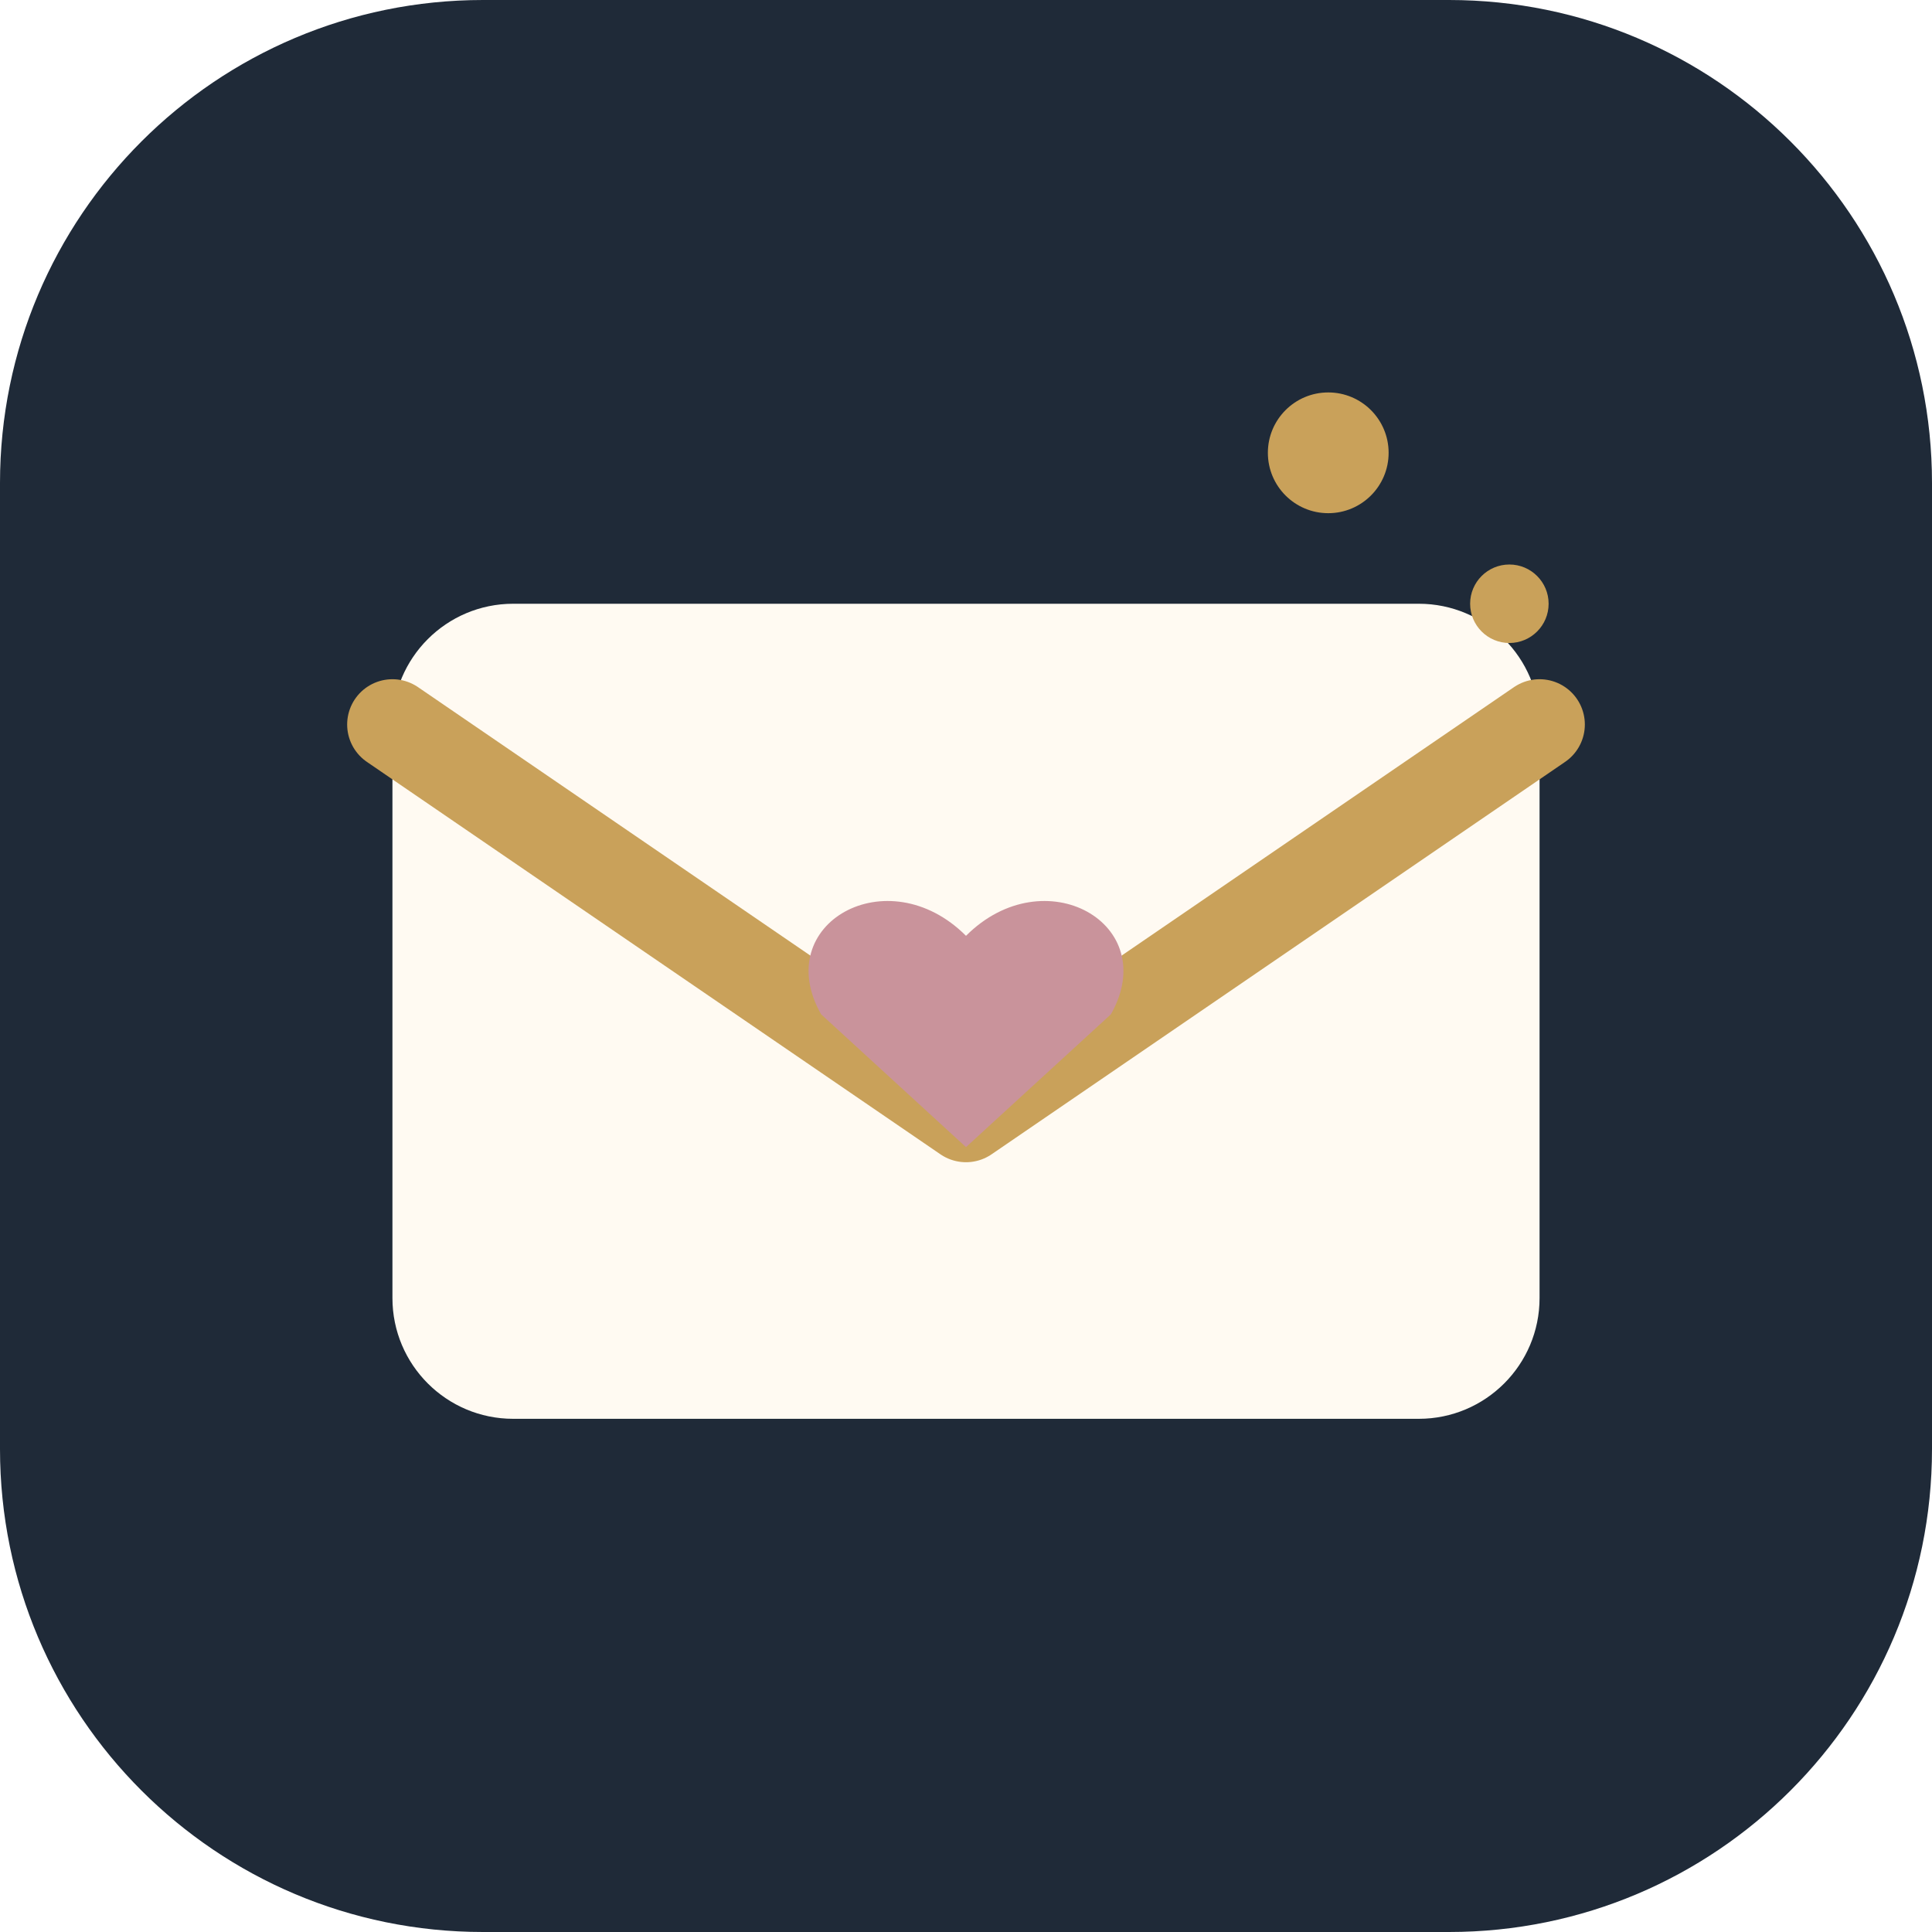
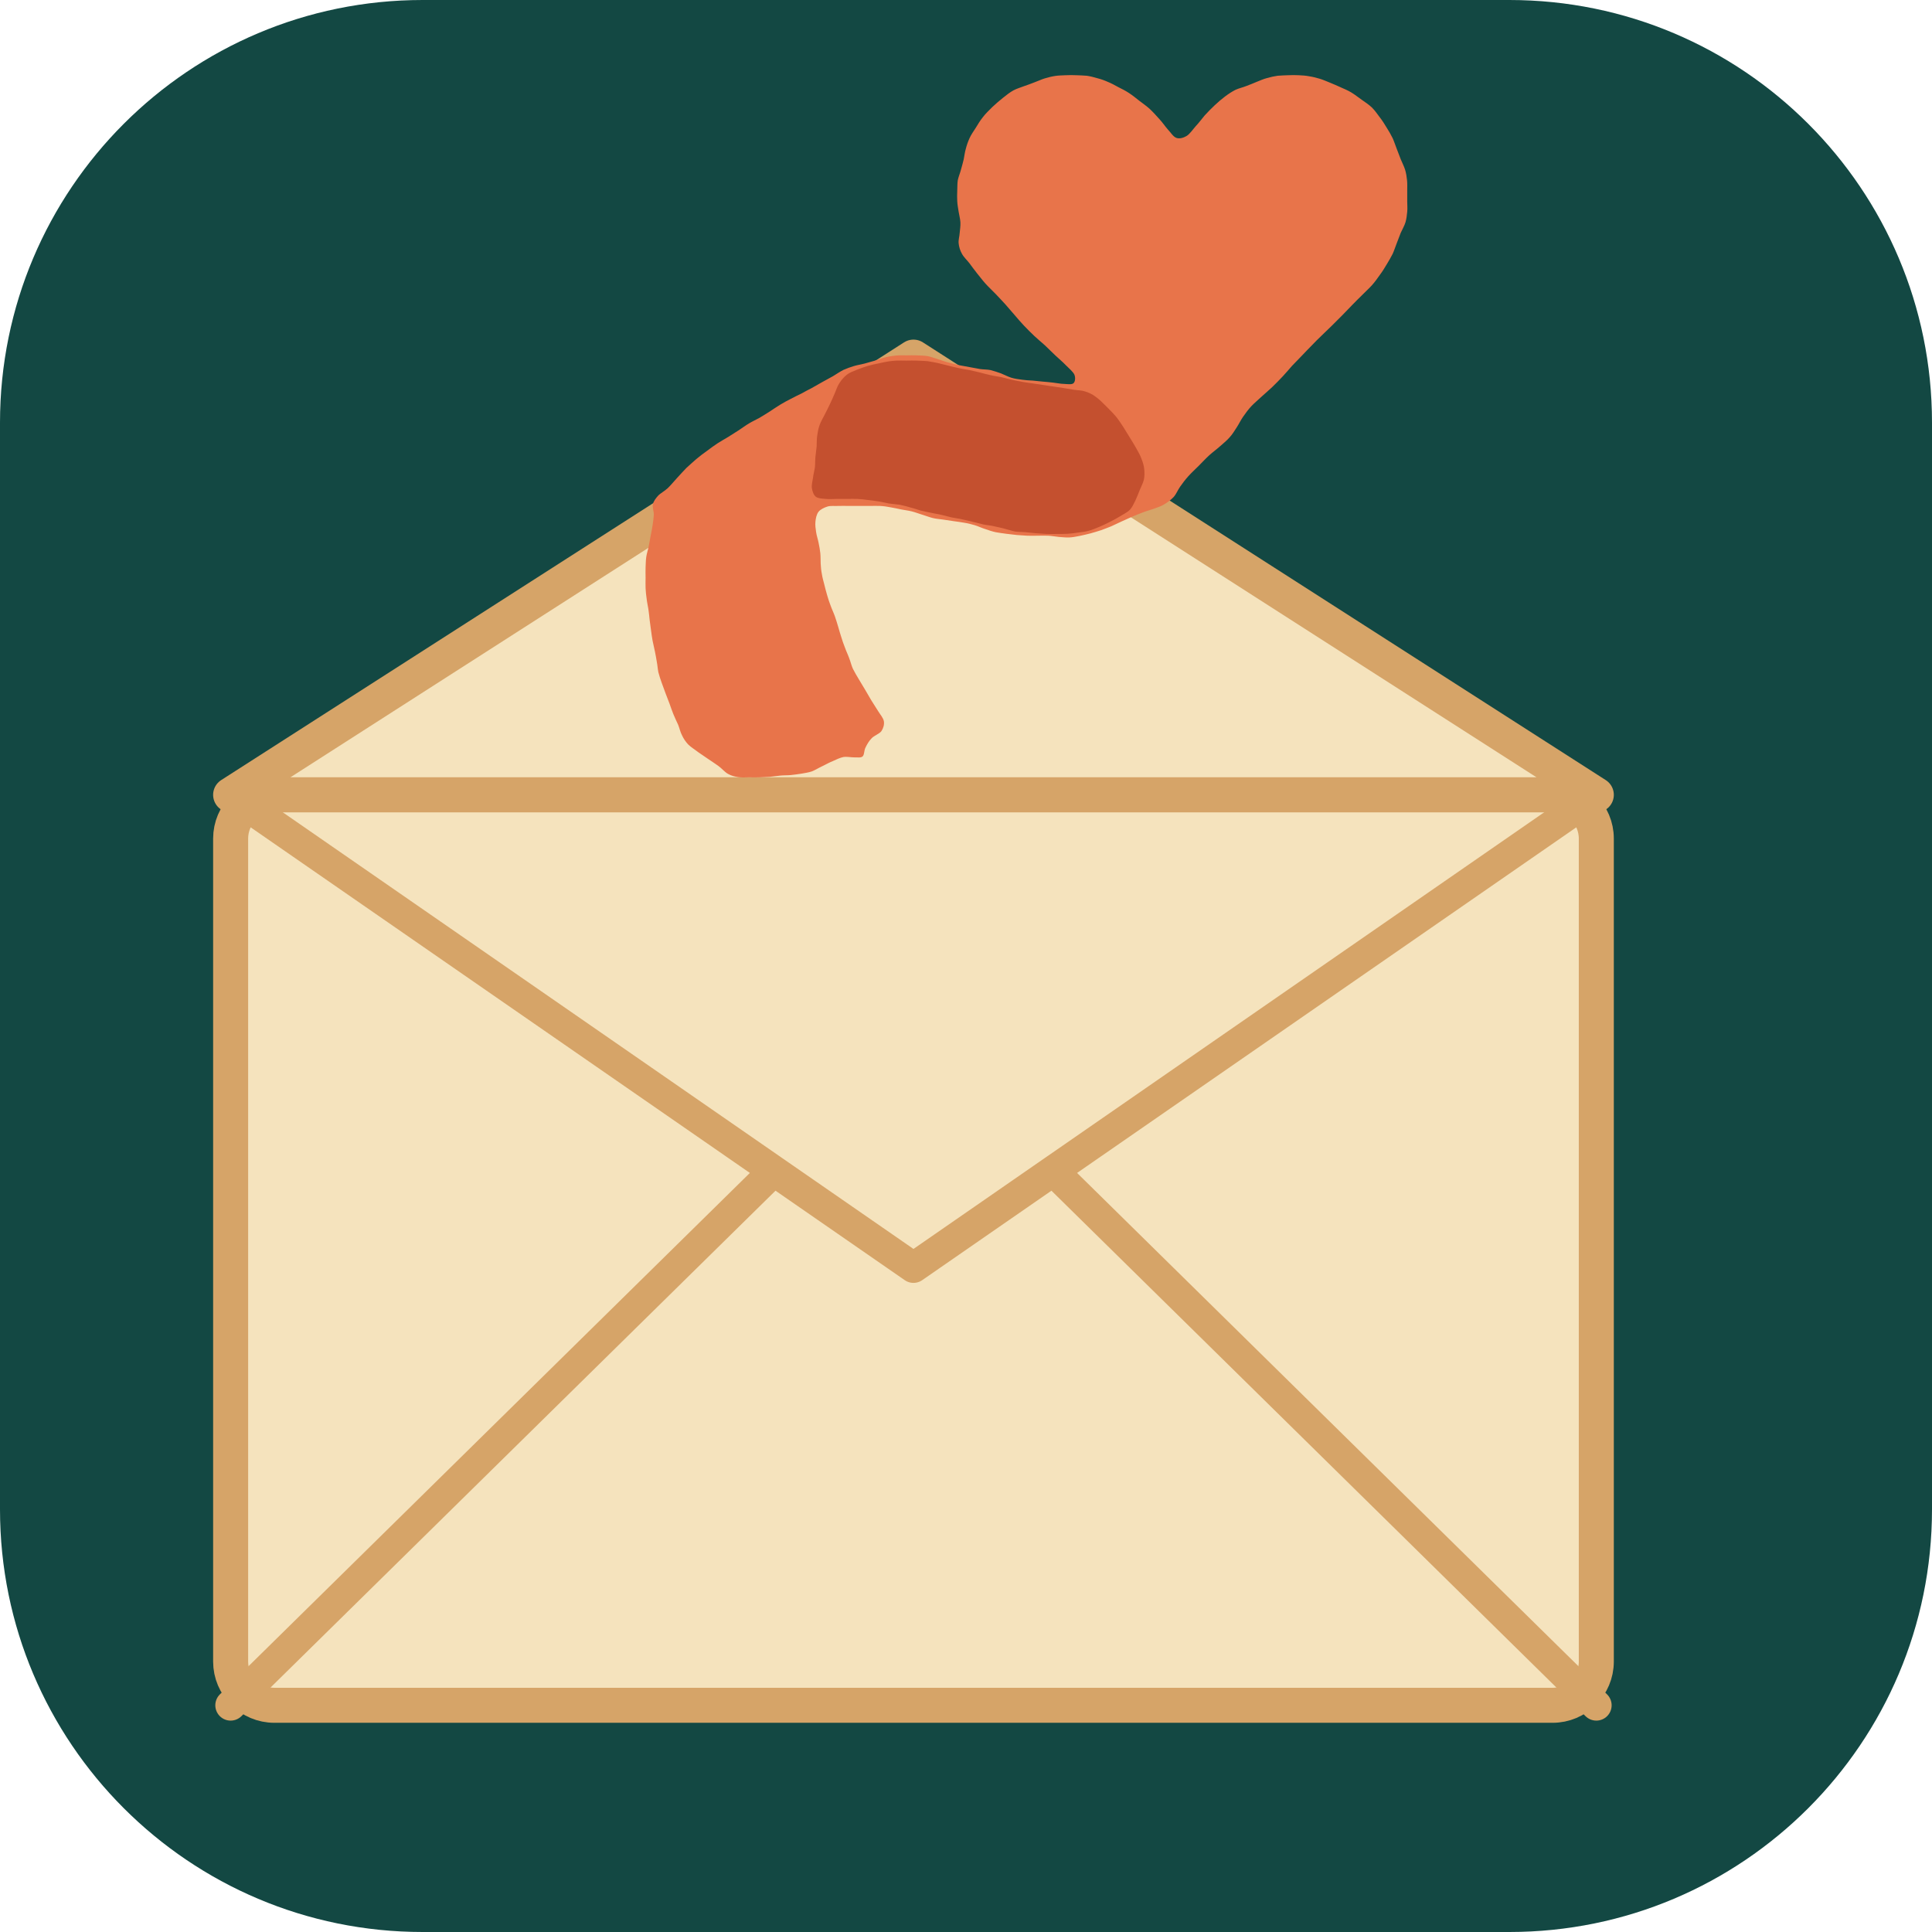
<svg xmlns="http://www.w3.org/2000/svg" viewBox="0 0 64 64" role="img" aria-label="Invitaciones Web Colombia">
-   <rect width="64" height="64" rx="16" fill="#1f2a38" />
-   <rect x="13" y="20" width="38" height="27" rx="4" fill="#fffaf2" />
-   <path d="M13 24l19 13 19-13" fill="none" stroke="#c9a15a" stroke-width="3" stroke-linecap="round" stroke-linejoin="round" />
-   <path d="M32 31c-2.6-2.6-6.5-.4-4.8 2.6L32 38l4.8-4.4c1.7-3-2.2-5.2-4.8-2.6z" fill="#c9939b" />
-   <circle cx="44" cy="15" r="2" fill="#c9a15a" />
-   <circle cx="50" cy="20" r="1.3" fill="#c9a15a" />
+   <rect width="64" height="64" rx="14" fill="#134843" />
+   <g transform="translate(32,33) scale(.29) translate(-98,-85)">
+     <g stroke-linejoin="round" stroke-linecap="round">
+       <path d="M14 62 L92 12 L170 62 Z" fill="#f5e3bd" stroke="#d6a468" stroke-width="4" />
+       <rect x="14" y="62" width="156" height="104" rx="5" fill="#f5e3bd" stroke="#d6a468" stroke-width="4" />
+       <path d="M14 62 L92 116 L170 62 M14 166 L76 105 M170 166 L108 105" fill="none" stroke="#d6a468" stroke-width="3.5" />
+       <g transform="translate(1.8,-89.2) scale(0.2,0.2)" stroke="none">
+         <path d="M532.0 345.4 C530.0 345.7 528.0 346.2 526.0 346.8 C524.0 347.4 522.0 348.4 520.0 349.1 C518.0 349.9 516.0 350.6 514.0 351.3 C512.0 352.1 510.0 352.6 508.0 353.7 C506.0 354.8 504.0 356.4 502.0 358.0 C500.0 359.6 497.9 361.4 496.0 363.2 C494.1 365.1 492.1 367.0 490.6 369.0 C489.0 371.0 487.8 373.0 486.6 375.0 C485.3 377.0 483.9 379.0 483.0 381.0 C482.1 383.0 481.4 385.0 480.9 387.0 C480.3 389.0 480.1 391.0 479.7 393.0 C479.2 395.0 478.7 397.0 478.1 399.0 C477.6 401.0 476.7 403.0 476.3 405.0 C476.0 407.0 476.1 409.0 476.0 411.0 C475.9 413.0 475.9 415.0 476.0 417.0 C476.1 419.0 476.5 421.0 476.8 423.0 C477.1 425.0 477.7 427.0 477.8 429.0 C477.9 431.0 477.6 433.0 477.4 435.0 C477.3 437.0 476.6 439.0 476.8 441.0 C477.0 443.0 477.6 445.1 478.7 447.0 C479.7 448.9 481.5 450.5 482.9 452.3 C484.3 454.2 485.7 456.1 487.2 458.0 C488.8 459.9 490.3 462.0 492.1 464.0 C493.9 466.0 496.1 468.0 498.0 470.0 C499.9 472.0 501.8 474.0 503.6 476.0 C505.4 478.0 507.0 480.0 508.8 482.0 C510.5 484.0 512.2 486.0 514.1 488.0 C516.0 490.0 518.0 492.0 520.0 493.9 C522.0 495.8 524.0 497.4 526.0 499.2 C528.0 501.1 530.0 503.1 532.0 505.0 C534.0 506.9 536.2 508.7 538.0 510.6 C539.8 512.4 542.1 514.3 542.9 516.0 C543.6 517.7 543.4 520.0 542.4 520.9 C541.5 521.8 538.9 521.4 537.0 521.3 C535.1 521.3 533.0 520.8 531.0 520.6 C529.0 520.3 527.0 520.2 525.0 520.0 C523.0 519.8 521.0 519.6 519.0 519.4 C517.0 519.3 515.0 519.2 513.0 518.9 C511.0 518.6 509.0 518.4 507.0 517.8 C505.0 517.2 503.0 516.1 501.0 515.3 C499.0 514.6 497.0 513.9 495.0 513.4 C493.0 513.0 491.0 513.1 489.0 512.8 C487.0 512.5 485.0 512.0 483.0 511.7 C481.0 511.3 479.0 511.0 477.0 510.6 C475.0 510.1 473.0 509.7 471.0 509.1 C469.0 508.6 467.0 507.8 465.0 507.2 C463.0 506.6 461.0 505.8 459.0 505.4 C457.0 505.1 455.0 505.1 453.0 505.0 C451.0 504.9 449.0 505.0 447.0 505.0 C445.0 505.0 443.0 504.9 441.0 505.1 C439.0 505.3 437.0 505.6 435.0 506.1 C433.0 506.6 431.0 507.4 429.0 508.0 C427.0 508.6 425.0 509.1 423.0 509.7 C421.0 510.2 419.0 510.5 417.0 511.1 C415.0 511.7 413.0 512.4 411.0 513.3 C409.0 514.3 407.0 515.7 405.0 516.9 C403.0 518.0 401.0 519.1 399.0 520.2 C397.0 521.3 395.0 522.5 393.0 523.6 C391.0 524.6 389.0 525.7 387.0 526.8 C385.0 527.8 383.0 528.7 381.0 529.8 C379.0 530.8 377.0 531.9 375.0 533.1 C373.0 534.3 371.0 535.7 369.0 537.0 C367.0 538.3 365.0 539.5 363.0 540.7 C361.0 541.8 359.0 542.7 357.0 543.9 C355.0 545.1 353.0 546.6 351.0 547.9 C349.0 549.2 347.0 550.4 345.0 551.7 C343.0 552.9 341.0 554.0 339.0 555.3 C337.0 556.6 335.0 558.1 333.0 559.6 C331.0 561.0 328.9 562.6 327.0 564.2 C325.1 565.9 323.2 567.5 321.3 569.3 C319.5 571.1 317.8 573.1 316.0 575.0 C314.2 576.9 312.5 579.1 310.7 580.8 C308.9 582.5 306.5 583.7 305.1 585.2 C303.7 586.8 302.6 588.2 302.2 590.0 C301.8 591.8 302.7 594.0 302.7 596.0 C302.6 598.0 302.3 600.0 302.0 602.0 C301.7 604.0 301.3 606.0 300.9 608.0 C300.5 610.0 300.2 612.0 299.8 614.0 C299.4 616.0 298.7 618.0 298.4 620.0 C298.1 622.0 298.1 624.0 298.0 626.0 C297.9 628.0 298.0 630.0 298.0 632.0 C298.0 634.0 297.9 636.0 298.0 638.0 C298.1 640.0 298.3 642.0 298.6 644.0 C298.8 646.0 299.3 648.0 299.6 650.0 C299.9 652.0 300.1 654.0 300.3 656.0 C300.6 658.0 300.8 660.0 301.1 662.0 C301.4 664.0 301.6 666.0 302.0 668.0 C302.4 670.0 302.9 672.0 303.3 674.0 C303.7 676.0 304.1 678.0 304.4 680.0 C304.8 682.0 304.9 684.0 305.3 686.0 C305.8 688.0 306.5 690.0 307.2 692.0 C307.9 694.0 308.7 696.0 309.4 698.0 C310.2 700.0 310.9 702.0 311.7 704.0 C312.4 706.0 313.1 708.0 313.9 710.0 C314.7 712.0 315.7 714.0 316.6 716.0 C317.4 718.0 317.8 720.1 318.8 722.0 C319.7 723.9 320.8 725.6 322.3 727.2 C323.9 728.8 326.1 730.1 328.0 731.6 C329.9 733.0 332.1 734.3 334.0 735.7 C335.9 737.0 337.8 738.2 339.7 739.6 C341.5 740.9 343.1 742.9 345.0 744.0 C346.9 745.1 349.0 745.6 351.0 745.9 C353.0 746.2 355.0 746.0 357.0 746.0 C359.0 746.0 361.0 746.1 363.0 746.0 C365.0 745.9 367.0 745.8 369.0 745.7 C371.0 745.5 373.0 745.2 375.0 745.0 C377.0 744.8 379.0 744.9 381.0 744.7 C383.0 744.5 385.0 744.2 387.0 743.9 C389.0 743.5 391.0 743.3 393.0 742.6 C395.0 741.8 397.0 740.5 399.0 739.6 C401.0 738.6 403.0 737.5 405.0 736.7 C407.0 735.8 409.0 734.8 411.0 734.4 C413.0 734.1 415.2 734.6 417.0 734.6 C418.8 734.5 420.8 735.0 421.9 734.1 C423.0 733.2 422.7 730.7 423.6 729.0 C424.4 727.3 425.6 725.2 427.1 723.7 C428.6 722.1 431.5 721.2 432.7 719.6 C433.8 717.9 434.4 715.9 434.1 714.0 C433.8 712.1 431.9 710.0 430.7 708.0 C429.5 706.0 428.1 704.0 426.9 702.0 C425.7 700.0 424.6 698.0 423.4 696.0 C422.3 694.0 420.9 692.0 419.8 690.0 C418.6 688.0 417.4 686.0 416.4 684.0 C415.5 682.0 415.1 680.0 414.3 678.0 C413.6 676.0 412.6 674.0 411.9 672.0 C411.1 670.0 410.4 668.0 409.8 666.0 C409.1 664.0 408.6 662.0 408.0 660.0 C407.4 658.0 406.8 656.0 406.1 654.0 C405.4 652.0 404.4 650.0 403.7 648.0 C402.9 646.0 402.3 644.0 401.7 642.0 C401.1 640.0 400.6 638.0 400.1 636.0 C399.6 634.0 399.0 632.0 398.7 630.0 C398.3 628.0 398.1 626.0 398.0 624.0 C397.9 622.0 398.0 620.0 397.8 618.0 C397.6 616.0 397.2 614.0 396.8 612.0 C396.4 610.0 395.7 608.0 395.4 606.0 C395.1 604.0 394.8 601.9 395.0 600.0 C395.2 598.1 395.6 595.8 396.8 594.3 C397.9 592.9 400.1 591.9 402.0 591.3 C403.9 590.8 406.0 591.1 408.0 591.0 C410.0 590.9 412.0 591.0 414.0 591.0 C416.0 591.0 418.0 591.0 420.0 591.0 C422.0 591.0 424.0 591.0 426.0 591.0 C428.0 591.0 430.0 590.9 432.0 591.0 C434.0 591.1 436.0 591.4 438.0 591.8 C440.0 592.1 442.0 592.6 444.0 593.0 C446.0 593.4 448.0 593.6 450.0 594.1 C452.0 594.6 454.0 595.4 456.0 596.0 C458.0 596.6 460.0 597.4 462.0 597.9 C464.0 598.4 466.0 598.5 468.0 598.8 C470.0 599.1 472.0 599.4 474.0 599.7 C476.0 600.0 478.0 600.2 480.0 600.6 C482.0 600.9 484.0 601.4 486.0 602.0 C488.0 602.6 490.0 603.6 492.0 604.2 C494.0 604.9 496.0 605.6 498.0 606.0 C500.0 606.4 502.0 606.6 504.0 606.9 C506.0 607.1 508.0 607.4 510.0 607.6 C512.0 607.7 514.0 607.9 516.0 608.0 C518.0 608.1 520.0 608.0 522.0 608.0 C524.0 608.0 526.0 607.9 528.0 608.0 C530.0 608.1 532.0 608.5 534.0 608.7 C536.0 608.8 538.0 609.1 540.0 609.0 C542.0 608.9 544.0 608.5 546.0 608.1 C548.0 607.7 550.0 607.2 552.0 606.7 C554.0 606.1 556.0 605.6 558.0 604.9 C560.0 604.2 562.0 603.4 564.0 602.6 C566.0 601.7 568.0 600.7 570.0 599.8 C572.0 598.9 574.0 598.0 576.0 597.1 C578.0 596.3 580.0 595.4 582.0 594.7 C584.0 593.9 586.0 593.4 588.0 592.7 C590.0 591.9 592.1 591.4 594.0 590.2 C595.9 589.1 598.0 587.6 599.6 585.9 C601.1 584.2 601.9 582.0 603.3 580.0 C604.7 578.0 606.2 576.0 608.0 574.0 C609.8 572.0 612.0 570.0 614.0 568.0 C616.0 566.0 618.0 563.8 620.0 562.0 C622.0 560.2 624.1 558.7 626.0 557.0 C627.9 555.3 629.8 553.8 631.4 552.0 C633.1 550.2 634.4 548.0 635.7 546.0 C637.0 544.0 637.9 542.0 639.3 540.0 C640.7 538.0 642.2 535.9 644.0 534.0 C645.8 532.1 648.0 530.3 650.0 528.4 C652.0 526.6 654.0 524.9 656.0 523.0 C658.0 521.1 660.0 519.0 661.9 517.0 C663.8 515.0 665.4 513.0 667.2 511.0 C669.1 509.0 671.1 507.0 673.0 505.0 C674.9 503.0 676.8 501.0 678.7 499.1 C680.5 497.2 682.1 495.6 684.0 493.8 C685.9 491.9 688.0 490.0 690.0 488.0 C692.0 486.0 694.0 484.0 696.0 482.0 C698.0 480.0 699.9 477.9 701.8 476.0 C703.6 474.1 705.3 472.5 707.1 470.7 C708.9 468.8 711.1 466.9 712.8 465.0 C714.5 463.1 716.0 461.0 717.4 459.0 C718.9 457.0 720.1 455.0 721.3 453.0 C722.5 451.0 723.7 449.0 724.7 447.0 C725.6 445.0 726.2 443.0 727.0 441.0 C727.8 439.0 728.5 437.0 729.3 435.0 C730.2 433.0 731.4 431.0 732.0 429.0 C732.6 427.0 732.8 425.0 733.0 423.0 C733.2 421.0 733.0 419.0 733.0 417.0 C733.0 415.0 733.0 413.0 733.0 411.0 C733.0 409.0 733.1 407.0 732.9 405.0 C732.7 403.0 732.4 401.0 731.8 399.0 C731.2 397.0 730.1 395.0 729.3 393.0 C728.5 391.0 727.8 389.0 727.0 387.0 C726.2 385.0 725.6 383.0 724.7 381.0 C723.7 379.0 722.6 377.0 721.3 375.0 C720.1 373.0 718.8 370.9 717.3 369.0 C715.9 367.1 714.5 365.1 712.8 363.4 C711.1 361.8 709.0 360.4 707.0 359.0 C705.0 357.6 703.0 356.0 701.0 354.8 C699.0 353.6 697.0 352.8 695.0 351.9 C693.0 351.0 691.0 350.1 689.0 349.3 C687.0 348.5 685.0 347.6 683.0 347.0 C681.0 346.4 679.0 345.9 677.0 345.6 C675.0 345.2 673.0 345.1 671.0 345.0 C669.0 344.9 667.0 344.9 665.0 345.0 C663.0 345.1 661.0 345.1 659.0 345.3 C657.0 345.6 655.0 346.0 653.0 346.6 C651.0 347.1 649.0 348.0 647.0 348.8 C645.0 349.6 643.0 350.5 641.0 351.2 C639.0 352.0 637.0 352.4 635.0 353.3 C633.0 354.3 631.0 355.6 629.0 357.1 C627.0 358.6 624.9 360.4 623.0 362.2 C621.1 364.0 619.1 366.0 617.3 368.0 C615.6 370.0 614.1 372.1 612.3 374.0 C610.6 375.9 608.9 378.5 607.0 379.7 C605.1 380.8 603.0 381.4 601.2 380.8 C599.4 380.2 598.0 377.8 596.3 376.0 C594.7 374.2 593.2 371.9 591.4 370.0 C589.7 368.1 587.9 366.1 586.0 364.3 C584.1 362.6 582.0 361.1 580.0 359.6 C578.0 358.0 576.0 356.4 574.0 355.1 C572.0 353.8 570.0 352.8 568.0 351.8 C566.0 350.7 564.0 349.6 562.0 348.8 C560.0 347.9 558.0 347.2 556.0 346.7 C554.0 346.1 552.0 345.6 550.0 345.3 C548.0 345.1 546.0 345.1 544.0 345.0 C542.0 344.9 540.0 344.9 538.0 345.0 C536.0 345.1 534.0 345.1 532.0 345.4Z" fill="#e8744a" />
+         <path d="M437.0 508.4 C435.3 508.7 433.0 509.1 431.0 509.6 C429.0 510.0 427.0 510.4 425.0 511.0 C423.0 511.6 421.0 512.3 419.0 513.1 C417.0 513.9 414.7 514.7 413.0 516.0 C411.3 517.3 409.7 519.2 408.6 521.0 C407.4 522.8 406.8 525.0 405.9 527.0 C405.0 529.0 404.2 531.0 403.2 533.0 C402.3 535.0 401.2 537.0 400.2 539.0 C399.2 541.0 398.0 543.0 397.3 545.0 C396.6 547.0 396.3 549.0 396.0 551.0 C395.7 553.0 395.8 555.0 395.7 557.0 C395.5 559.0 395.2 561.0 395.0 563.0 C394.8 565.0 394.9 567.0 394.7 569.0 C394.4 571.0 393.8 573.0 393.6 575.0 C393.3 577.0 392.7 579.2 393.0 581.0 C393.3 582.8 394.0 584.8 395.3 585.8 C396.7 586.8 399.1 586.8 401.0 587.0 C402.9 587.2 405.0 587.0 407.0 587.0 C409.0 587.0 411.0 587.0 413.0 587.0 C415.0 587.0 417.0 586.9 419.0 587.0 C421.0 587.1 423.0 587.3 425.0 587.6 C427.0 587.8 429.0 588.1 431.0 588.4 C433.0 588.8 435.0 589.2 437.0 589.6 C439.0 589.9 441.0 590.0 443.0 590.3 C445.0 590.7 447.0 591.2 449.0 591.8 C451.0 592.3 453.0 593.0 455.0 593.6 C457.0 594.1 459.0 594.5 461.0 594.9 C463.0 595.3 465.0 595.7 467.0 596.1 C469.0 596.6 471.0 597.1 473.0 597.6 C475.0 598.0 477.0 598.2 479.0 598.7 C481.0 599.1 483.0 599.6 485.0 600.1 C487.0 600.6 489.0 601.1 491.0 601.6 C493.0 602.0 495.0 602.1 497.0 602.6 C499.0 603.0 501.0 603.5 503.0 604.0 C505.0 604.5 507.0 605.2 509.0 605.6 C511.0 605.9 513.0 605.8 515.0 606.0 C517.0 606.2 519.0 606.4 521.0 606.6 C523.0 606.7 525.0 606.9 527.0 607.0 C529.0 607.1 531.0 607.0 533.0 607.0 C535.0 607.0 537.0 607.0 539.0 606.9 C541.0 606.8 543.0 606.5 545.0 606.2 C547.0 605.9 549.0 605.8 551.0 605.2 C553.0 604.7 555.0 603.8 557.0 603.0 C559.0 602.2 561.0 601.2 563.0 600.2 C565.0 599.2 567.1 598.1 569.0 596.9 C570.9 595.7 573.1 594.7 574.6 593.2 C576.0 591.7 576.7 589.9 577.7 588.0 C578.6 586.1 579.4 584.0 580.2 582.0 C581.0 580.0 582.1 578.0 582.6 576.0 C583.0 574.0 583.0 572.0 582.8 570.0 C582.6 568.0 582.0 566.0 581.2 564.0 C580.5 562.0 579.3 560.0 578.2 558.0 C577.1 556.0 575.8 554.0 574.6 552.0 C573.3 550.0 572.2 548.0 570.9 546.0 C569.6 544.0 568.3 542.0 566.7 540.0 C565.0 538.0 562.9 535.9 561.0 534.0 C559.1 532.1 557.0 530.0 555.0 528.6 C553.0 527.1 551.0 526.2 549.0 525.6 C547.0 524.9 545.0 525.0 543.0 524.7 C541.0 524.4 539.0 524.0 537.0 523.7 C535.0 523.4 533.0 523.1 531.0 522.8 C529.0 522.5 527.0 522.2 525.0 521.9 C523.0 521.6 521.0 521.3 519.0 521.0 C517.0 520.7 515.0 520.5 513.0 520.1 C511.0 519.8 509.0 519.3 507.0 518.9 C505.0 518.4 503.0 517.9 501.0 517.4 C499.0 517.0 497.0 516.8 495.0 516.3 C493.0 515.9 491.0 515.3 489.0 514.8 C487.0 514.3 485.0 513.9 483.0 513.4 C481.0 513.0 479.0 512.8 477.0 512.3 C475.0 511.9 473.0 511.4 471.0 510.9 C469.0 510.4 467.0 509.9 465.0 509.4 C463.0 509.0 461.0 508.6 459.0 508.3 C457.0 508.1 455.0 508.1 453.0 508.0 C451.0 507.9 449.0 508.0 447.0 508.0 C445.0 508.0 442.7 507.9 441.0 508.0 C439.3 508.1 438.7 508.2 437.0 508.4Z" fill="#c4502f" />
+       </g>
+     </g>
+   </g>
</svg>
